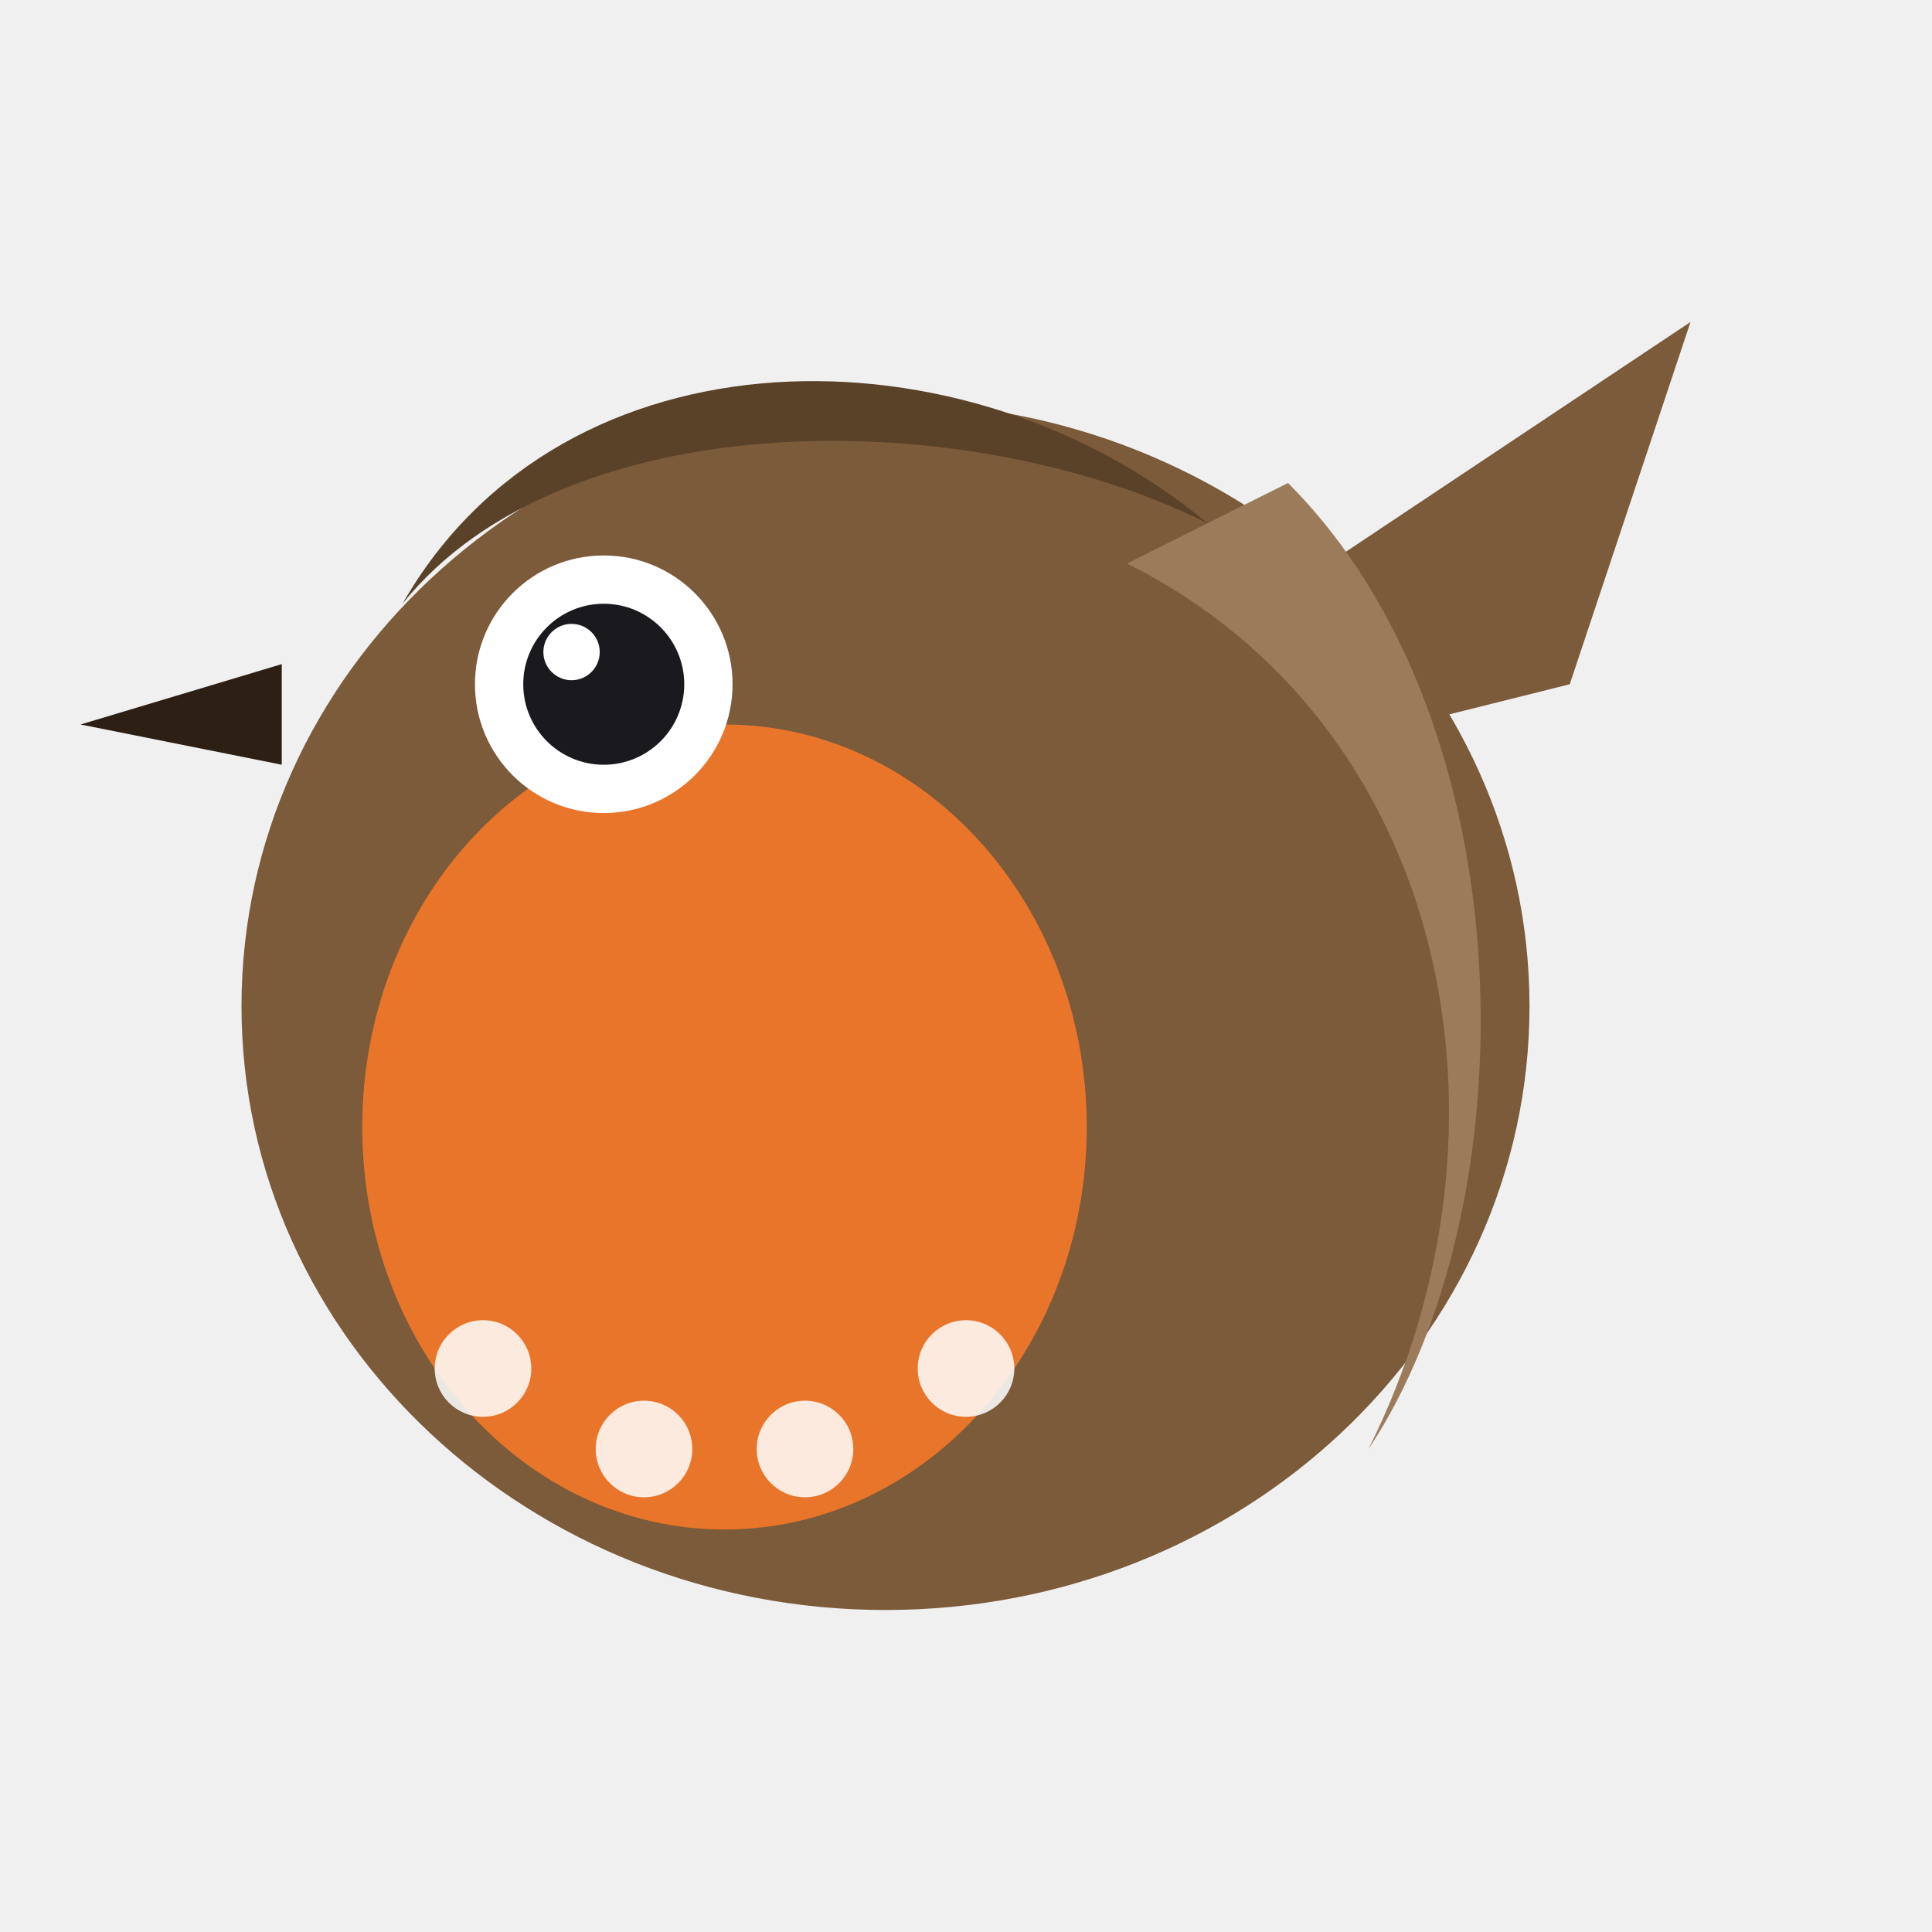
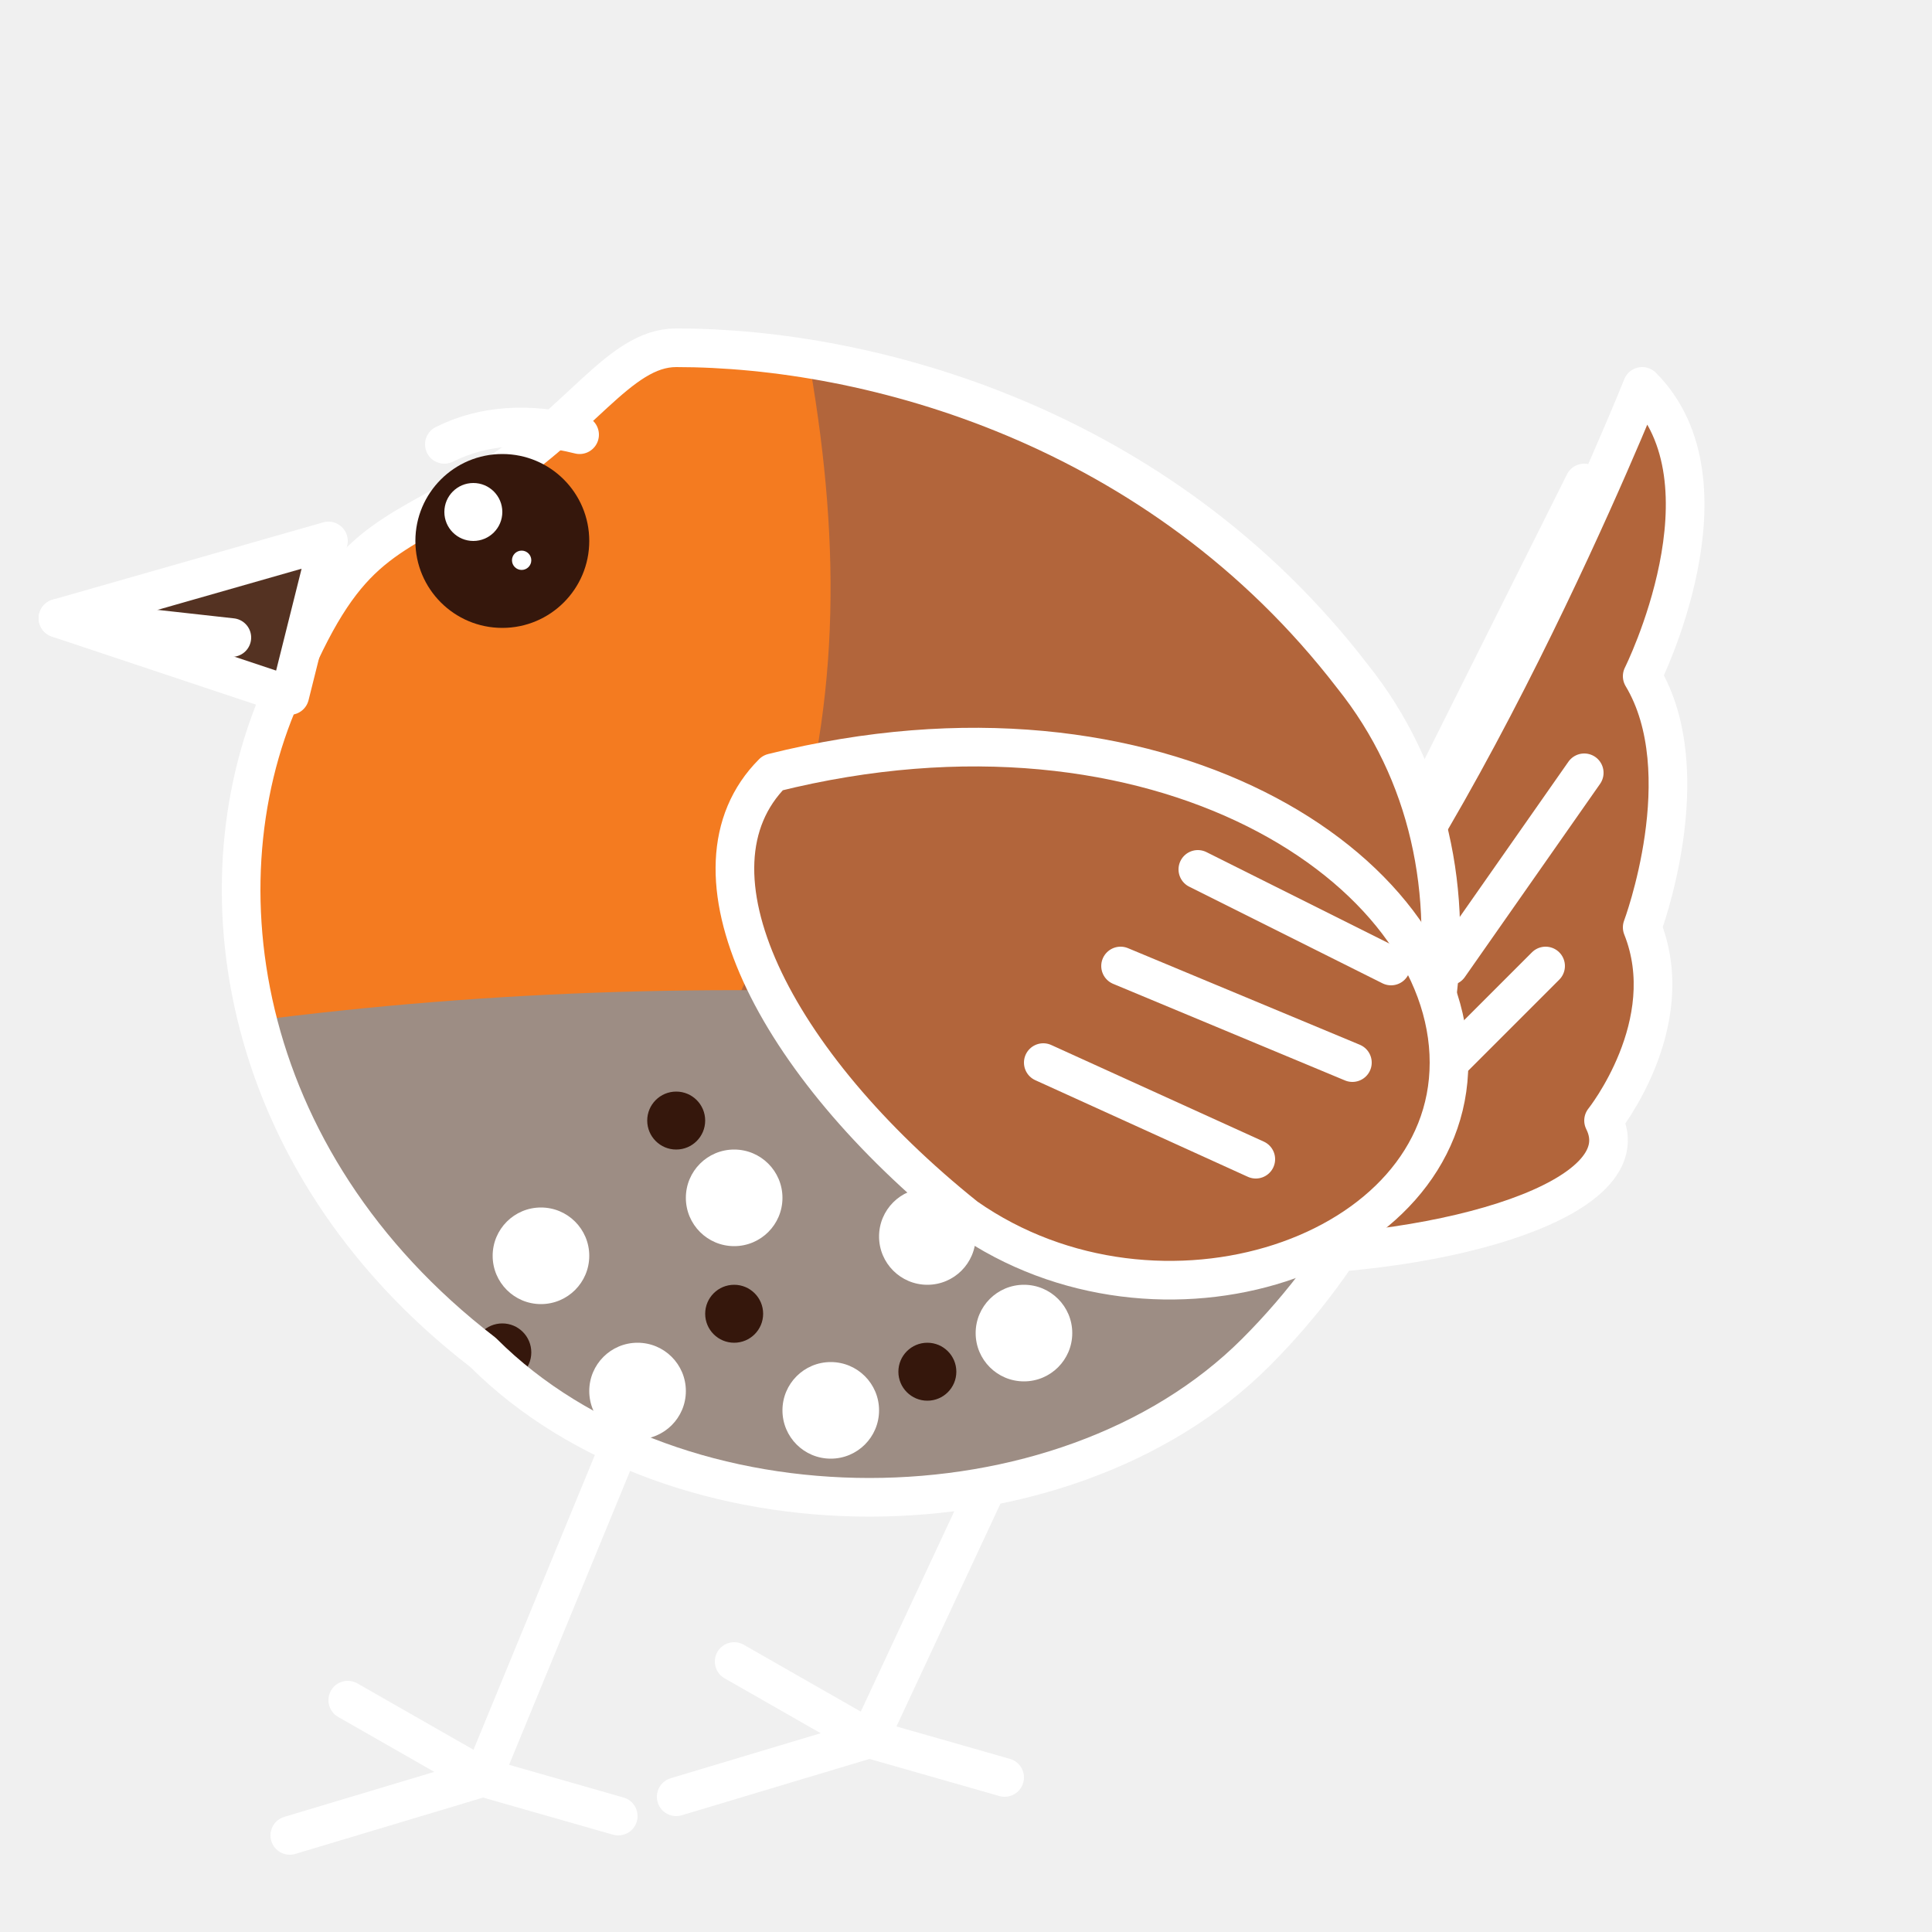
- <svg xmlns="http://www.w3.org/2000/svg" viewBox="0 0 48 48" fill="none">
-   <path d="M33 14L42 8L39 17L35 18Z" fill="#7B5B3A" />
-   <ellipse cx="22" cy="25" rx="16" ry="15" fill="#7B5B3A" />
-   <path d="M10 15C14 8 24 8 30 13C24 10 14 10 10 15Z" fill="#5A4228" />
-   <path d="M28 14C36 18 38 28 34 36C38 30 38 18 32 12Z" fill="#9B7B5A" />
-   <ellipse cx="18" cy="28" rx="9" ry="10" fill="#E8752A" />
-   <circle cx="12" cy="34" r="1.2" fill="white" opacity="0.85" />
-   <circle cx="16" cy="36" r="1.2" fill="white" opacity="0.85" />
-   <circle cx="20" cy="36" r="1.2" fill="white" opacity="0.85" />
-   <circle cx="24" cy="34" r="1.2" fill="white" opacity="0.85" />
-   <circle cx="15" cy="17" r="3.2" fill="white" />
-   <circle cx="15" cy="17" r="2" fill="#1A1A1E" />
-   <circle cx="14.2" cy="16.2" r="0.7" fill="white" />
-   <path d="M7 19L2 18L7 16.5Z" fill="#2D1F14" />
+ <svg xmlns="http://www.w3.org/2000/svg" viewBox="0 0 100 100" fill="none">
+   <defs>
+     <clipPath id="body-clip">
+       <path d="M 35 18 C 45 18, 60 22, 70 35 C 78 45, 75 60, 65 70 C 55 80, 35 80, 25 70 C 12 60, 10 45, 15 35 C 18 28, 20 28, 25 25 C 30 22, 32 18, 35 18 Z" />
+     </clipPath>
+   </defs>
+   <g fill="none" stroke="white" stroke-width="2" stroke-linecap="round" stroke-linejoin="round">
+     <path d="M 32 75 L 25 92" />
+     <path d="M 25 92 L 15 95 M 25 92 L 18 88 M 25 92 L 32 94" />
+     <path d="M 52 75 L 45 90" />
+     <path d="M 45 90 L 35 93 M 45 90 L 38 86 M 45 90 L 52 92" />
+   </g>
+   <path d="M 65 55 C 75 45, 85 20, 85 20 C 90 25, 85 35, 85 35 C 88 40, 85 48, 85 48 C 87 53, 83 58, 83 58 C 85 62, 75 65, 65 65 Z" fill="#B2653B" stroke="white" stroke-width="2" stroke-linejoin="round" />
+   <g fill="none" stroke="white" stroke-width="2" stroke-linecap="round">
+     <path d="M 72 45 L 82 25 M 75 50 L 82 40 M 75 55 L 80 50" />
+   </g>
+   <path d="M 35 18 C 45 18, 60 22, 70 35 C 78 45, 75 60, 65 70 C 55 80, 35 80, 25 70 C 12 60, 10 45, 15 35 C 18 28, 20 28, 25 25 C 30 22, 32 18, 35 18 Z" fill="#B2653B" />
+   <g clip-path="url(#body-clip)">
+     <path d="M 40 10 C 45 30, 45 45, 30 65 L 0 65 L 0 10 Z" fill="#F47B20" />
+     <path d="M 0 55 C 25 50, 50 50, 80 55 L 80 95 L 0 95 Z" fill="#9D8D84" />
+     <g fill="white">
+       <circle cx="28" cy="65" r="2.5" />
+       <circle cx="38" cy="62" r="2.5" />
+       <circle cx="48" cy="64" r="2.5" />
+       <circle cx="33" cy="72" r="2.5" />
+       <circle cx="43" cy="73" r="2.5" />
+       <circle cx="53" cy="69" r="2.5" />
+     </g>
+     <g fill="#35170C">
+       <circle cx="35" cy="58" r="1.5" />
+       <circle cx="45" cy="57" r="1.5" />
+       <circle cx="26" cy="70" r="1.5" />
+       <circle cx="38" cy="68" r="1.5" />
+       <circle cx="48" cy="71" r="1.5" />
+       <circle cx="60" cy="64" r="1.5" />
+     </g>
+   </g>
+   <path d="M 35 18 C 45 18, 60 22, 70 35 C 78 45, 75 60, 65 70 C 55 80, 35 80, 25 70 C 12 60, 10 45, 15 35 C 18 28, 20 28, 25 25 C 30 22, 32 18, 35 18 Z" fill="none" stroke="white" stroke-width="2" stroke-linejoin="round" />
+   <path d="M 40 40 C 60 35, 75 45, 75 55 C 75 65, 60 70, 50 63 C 40 55, 35 45, 40 40 Z" fill="#B2653B" stroke="white" stroke-width="2" stroke-linejoin="round" />
+   <g fill="none" stroke="white" stroke-width="2" stroke-linecap="round">
+     <path d="M 62 45 L 72 50 M 58 50 L 70 55 M 54 55 L 65 60" />
+   </g>
+   <path d="M 17 28 L 3 32 L 15 36 Z" fill="#543222" stroke="white" stroke-width="2" stroke-linejoin="round" />
+   <path d="M 3 32 L 12 33" fill="none" stroke="white" stroke-width="2" stroke-linecap="round" />
+   <circle cx="26" cy="28" r="4.5" fill="#35170C" />
+   <circle cx="24.5" cy="26.5" r="1.5" fill="white" />
+   <circle cx="27" cy="29" r="0.5" fill="white" />
+   <path d="M 23 23 Q 26 21.5, 30 22.5" fill="none" stroke="white" stroke-width="2" stroke-linecap="round" />
</svg>
